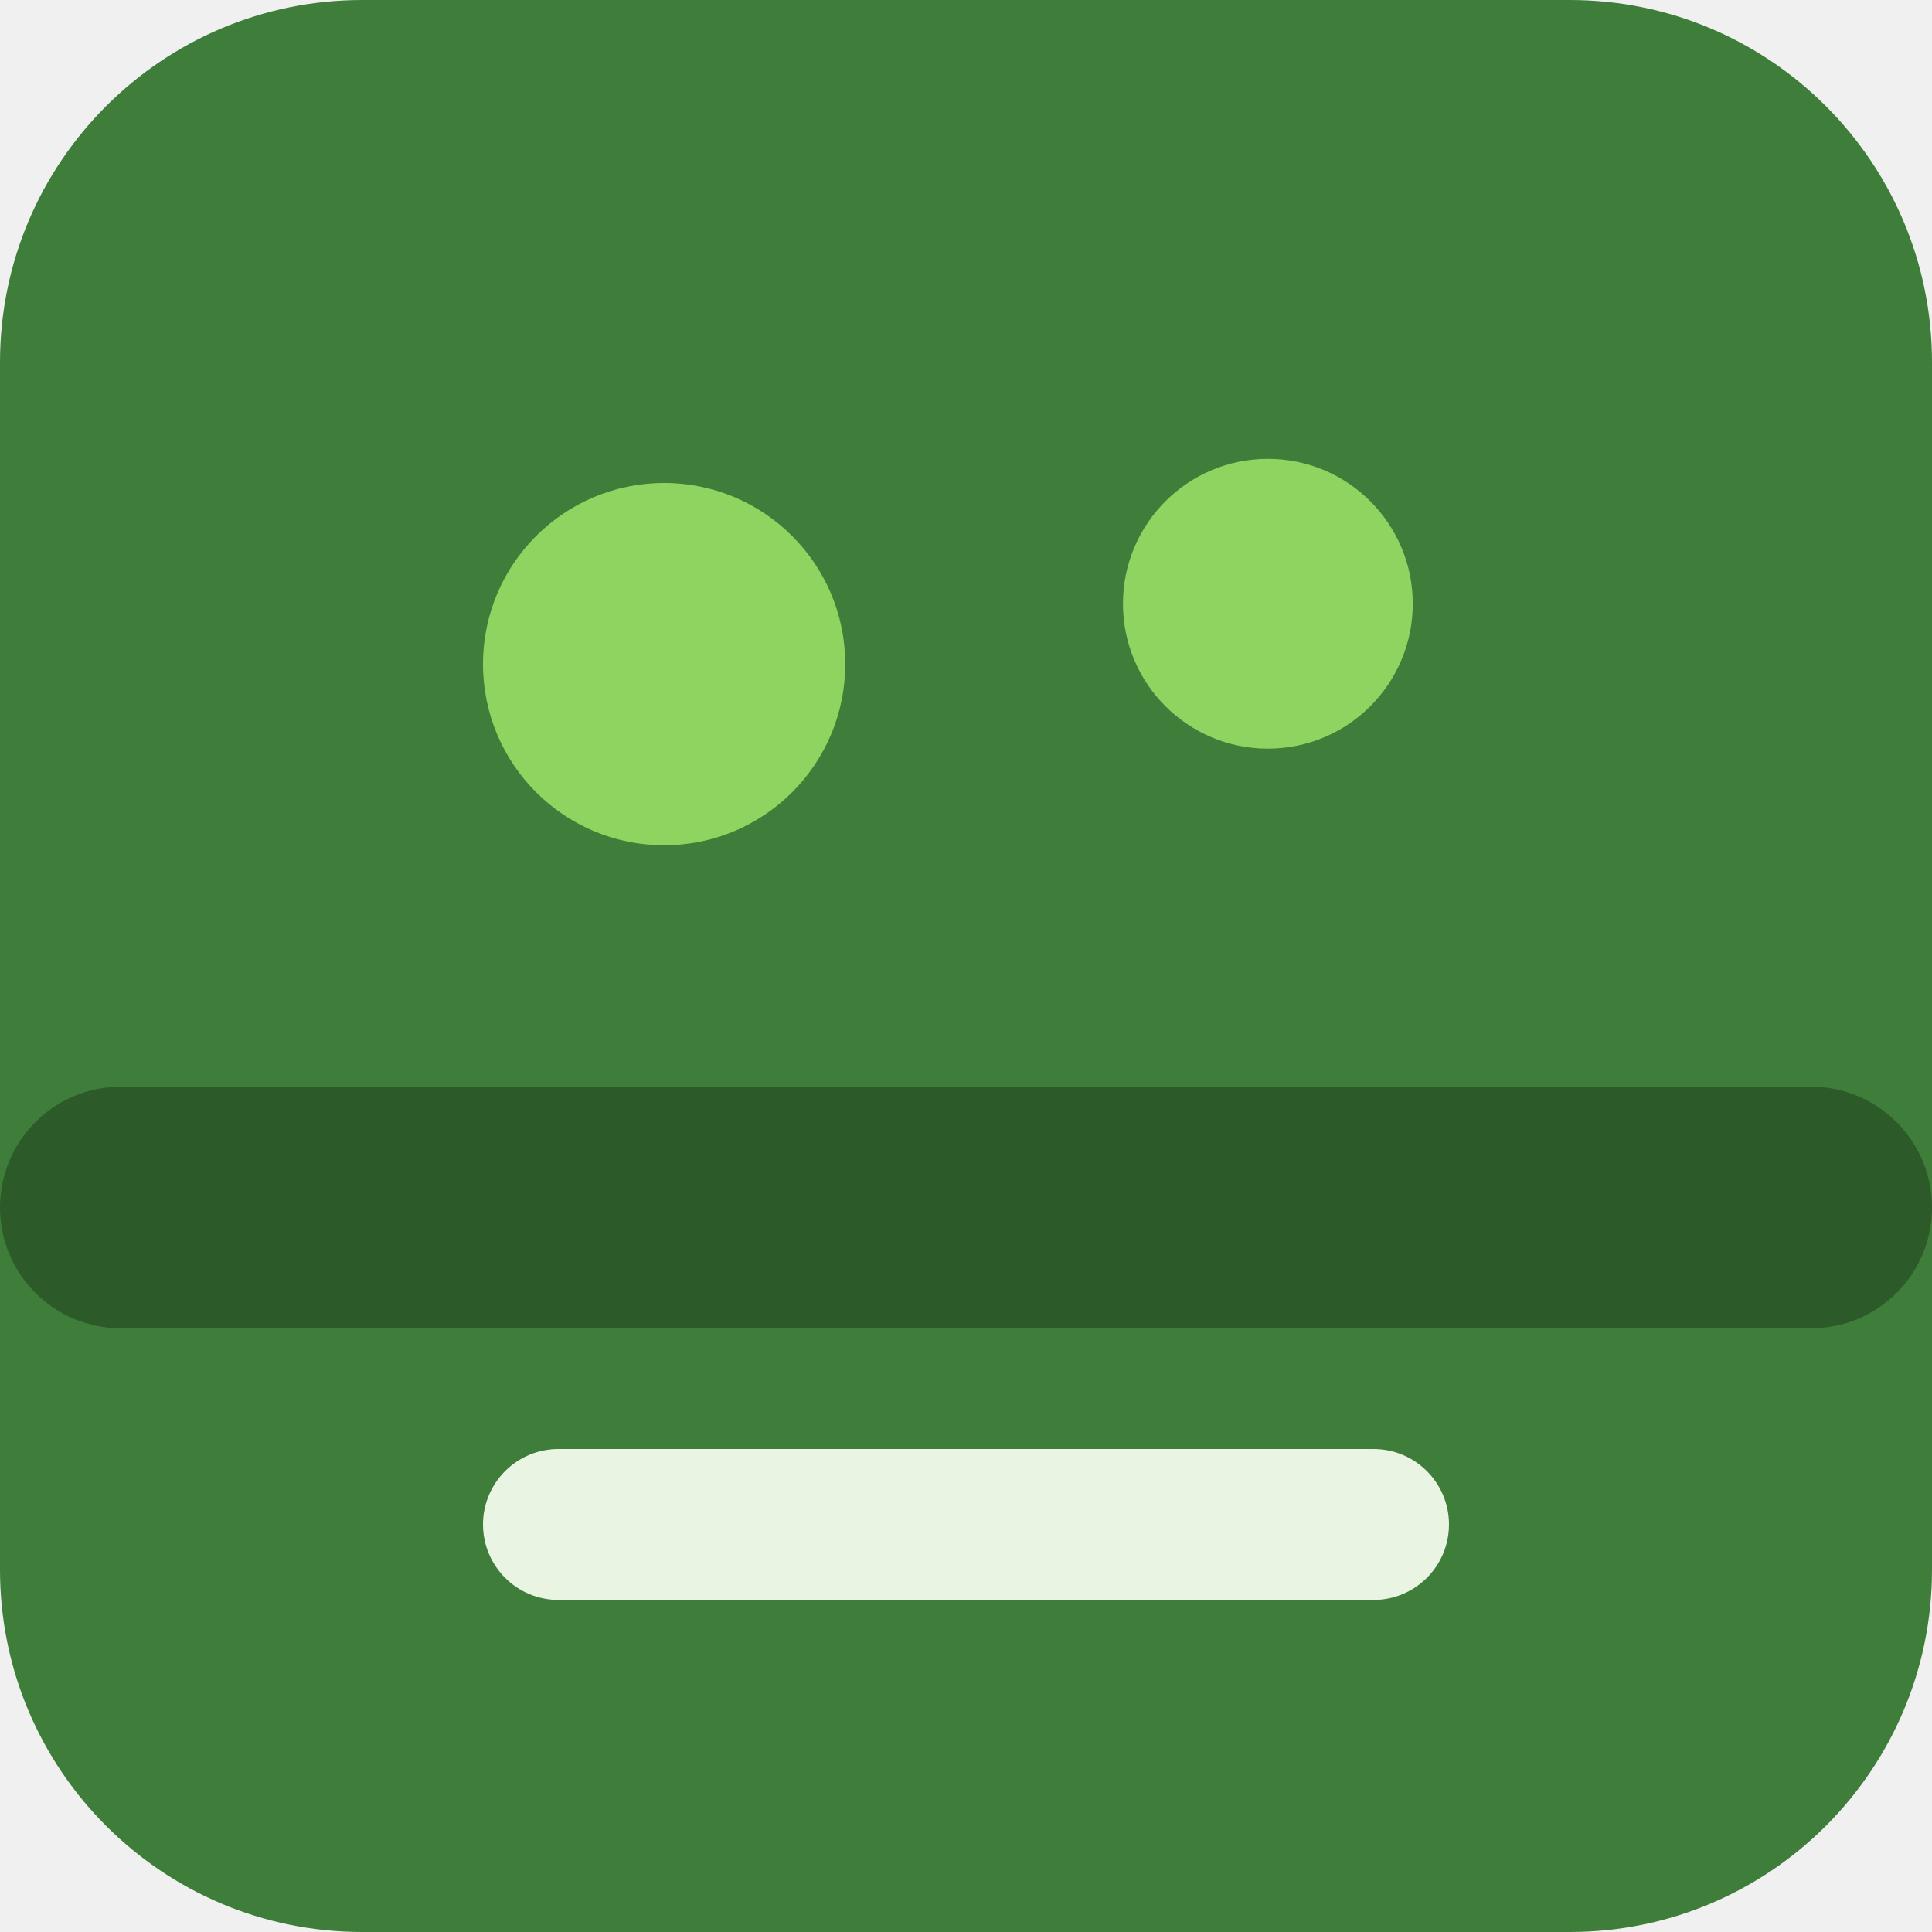
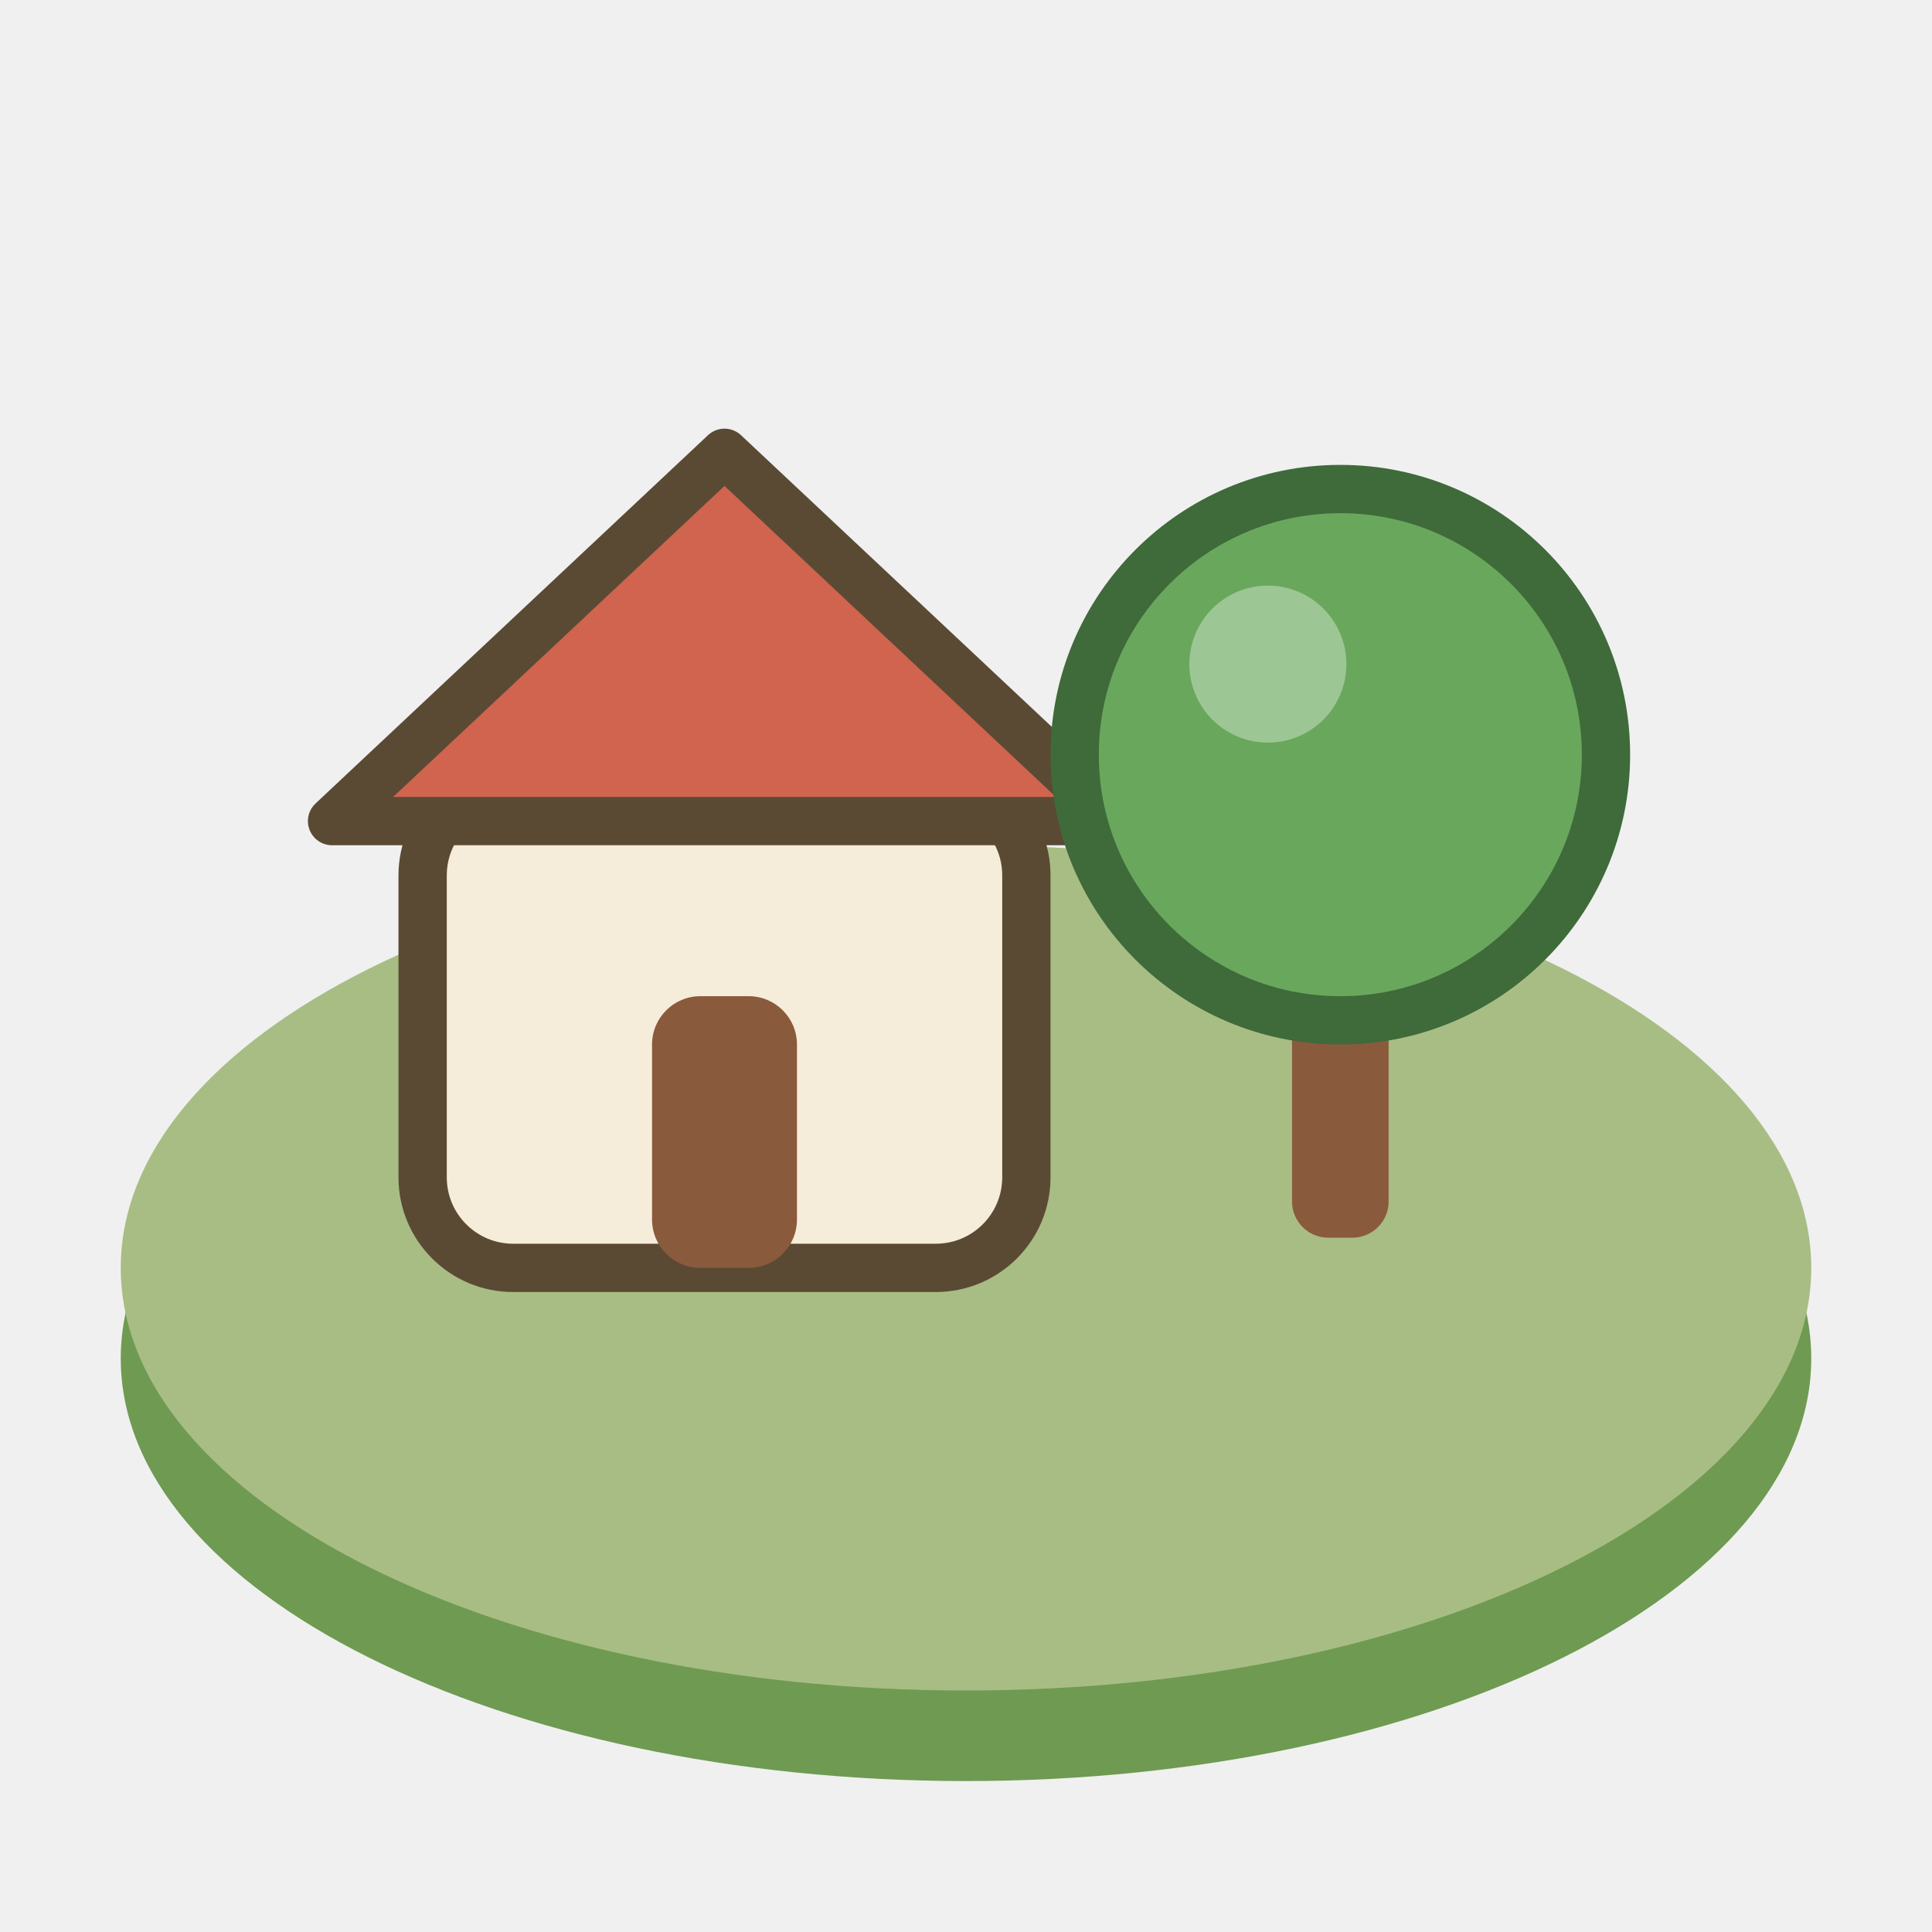
<svg xmlns="http://www.w3.org/2000/svg" viewBox="0 0 32 32">
-   <rect width="32" height="32" rx="6" fill="#3f7d3a" />
-   <rect y="18" width="32" height="4" rx="2" fill="#2c5a28" />
-   <circle cx="11" cy="11" r="3" fill="#8fd460" />
-   <circle cx="21" cy="10" r="2.4" fill="#8fd460" />
-   <rect x="8" y="24" width="16" height="2.5" rx="1.25" fill="#eaf4e2" />
+   <ellipse cx="16" cy="22.5" rx="14" ry="7" fill="#6f9a52" />
+   <ellipse cx="16" cy="21" rx="14" ry="7" fill="#a8bd84" />
+   <rect x="7" y="13" width="10" height="8" rx="1.5" fill="#f6ecda" stroke="#5a4a34" stroke-width="0.8" />
+   <path d="M5.5 13.6 12 7.5l6.5 6.1z" fill="#d0644e" stroke="#5a4a34" stroke-width="0.8" stroke-linejoin="round" />
+   <rect x="10.8" y="16.5" width="2.4" height="4.5" rx="0.8" fill="#8a5a3c" />
+   <rect x="21.4" y="15" width="1.6" height="5.5" rx="0.6" fill="#8a5a3c" />
+   <circle cx="22.2" cy="12.5" r="4.4" fill="#69a85c" stroke="#3f6a3a" stroke-width="0.8" />
+   <circle cx="21" cy="11" r="1.3" fill="#ffffff" opacity="0.35" />
</svg>
